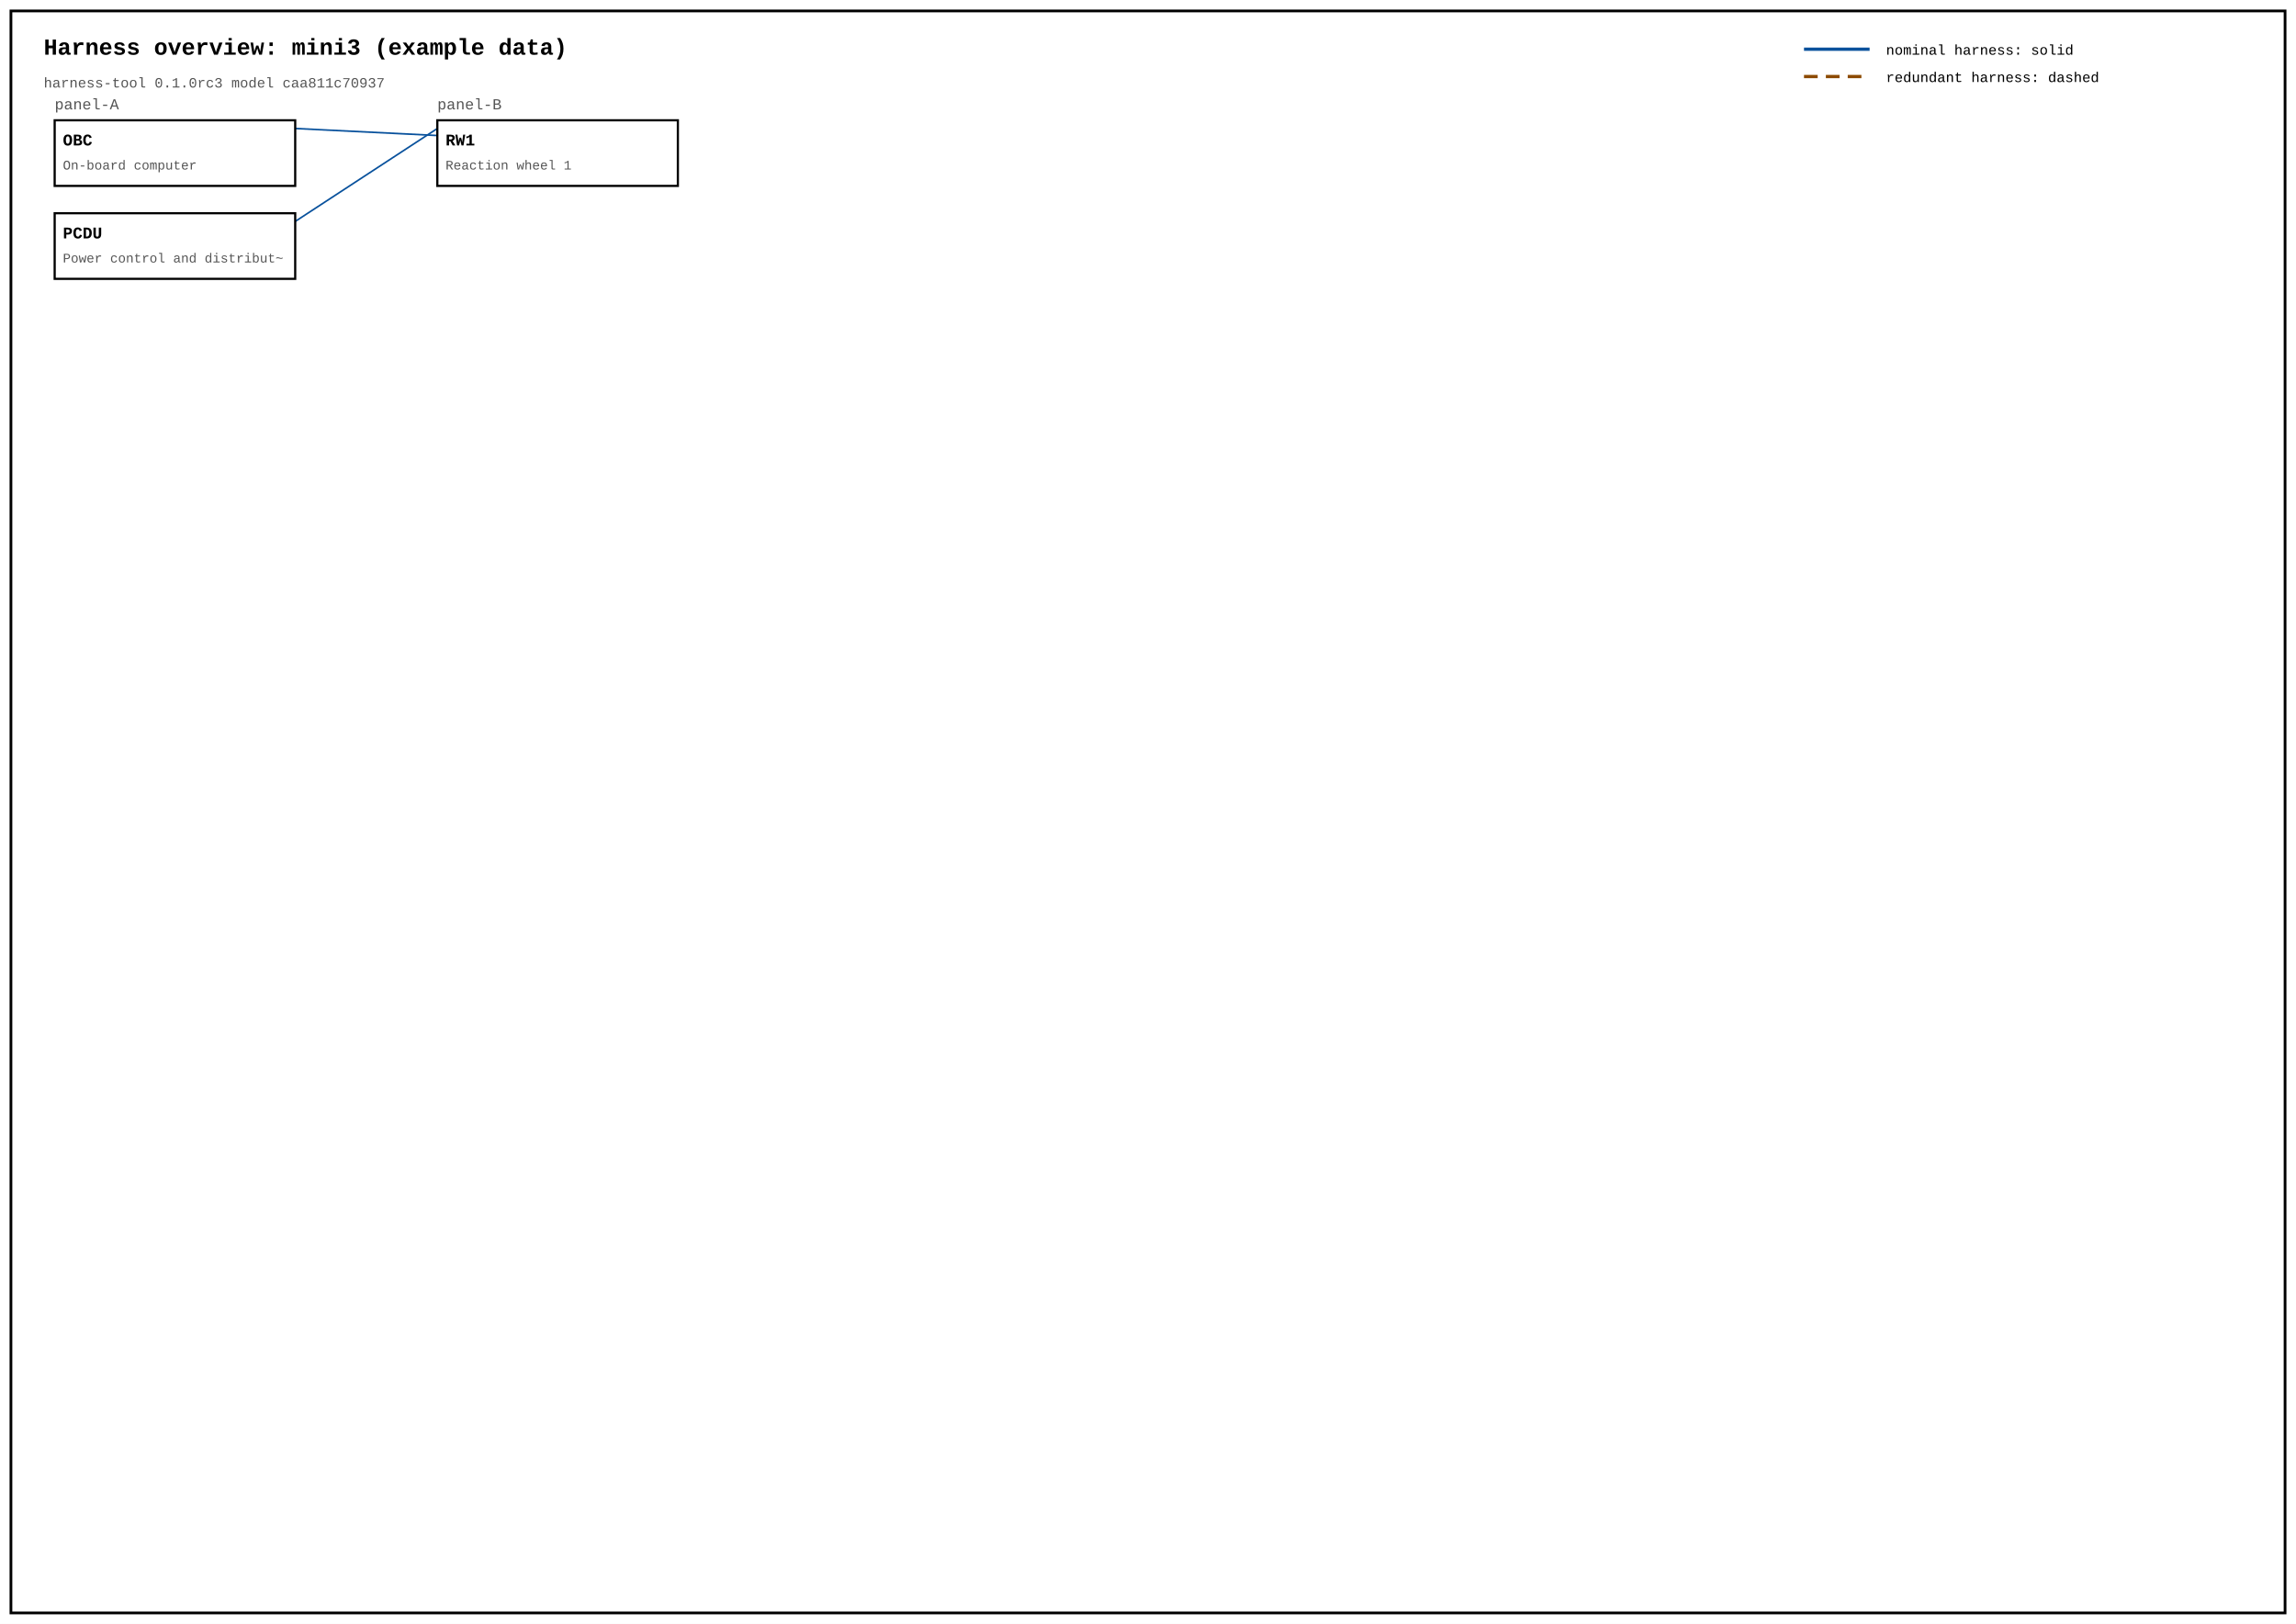
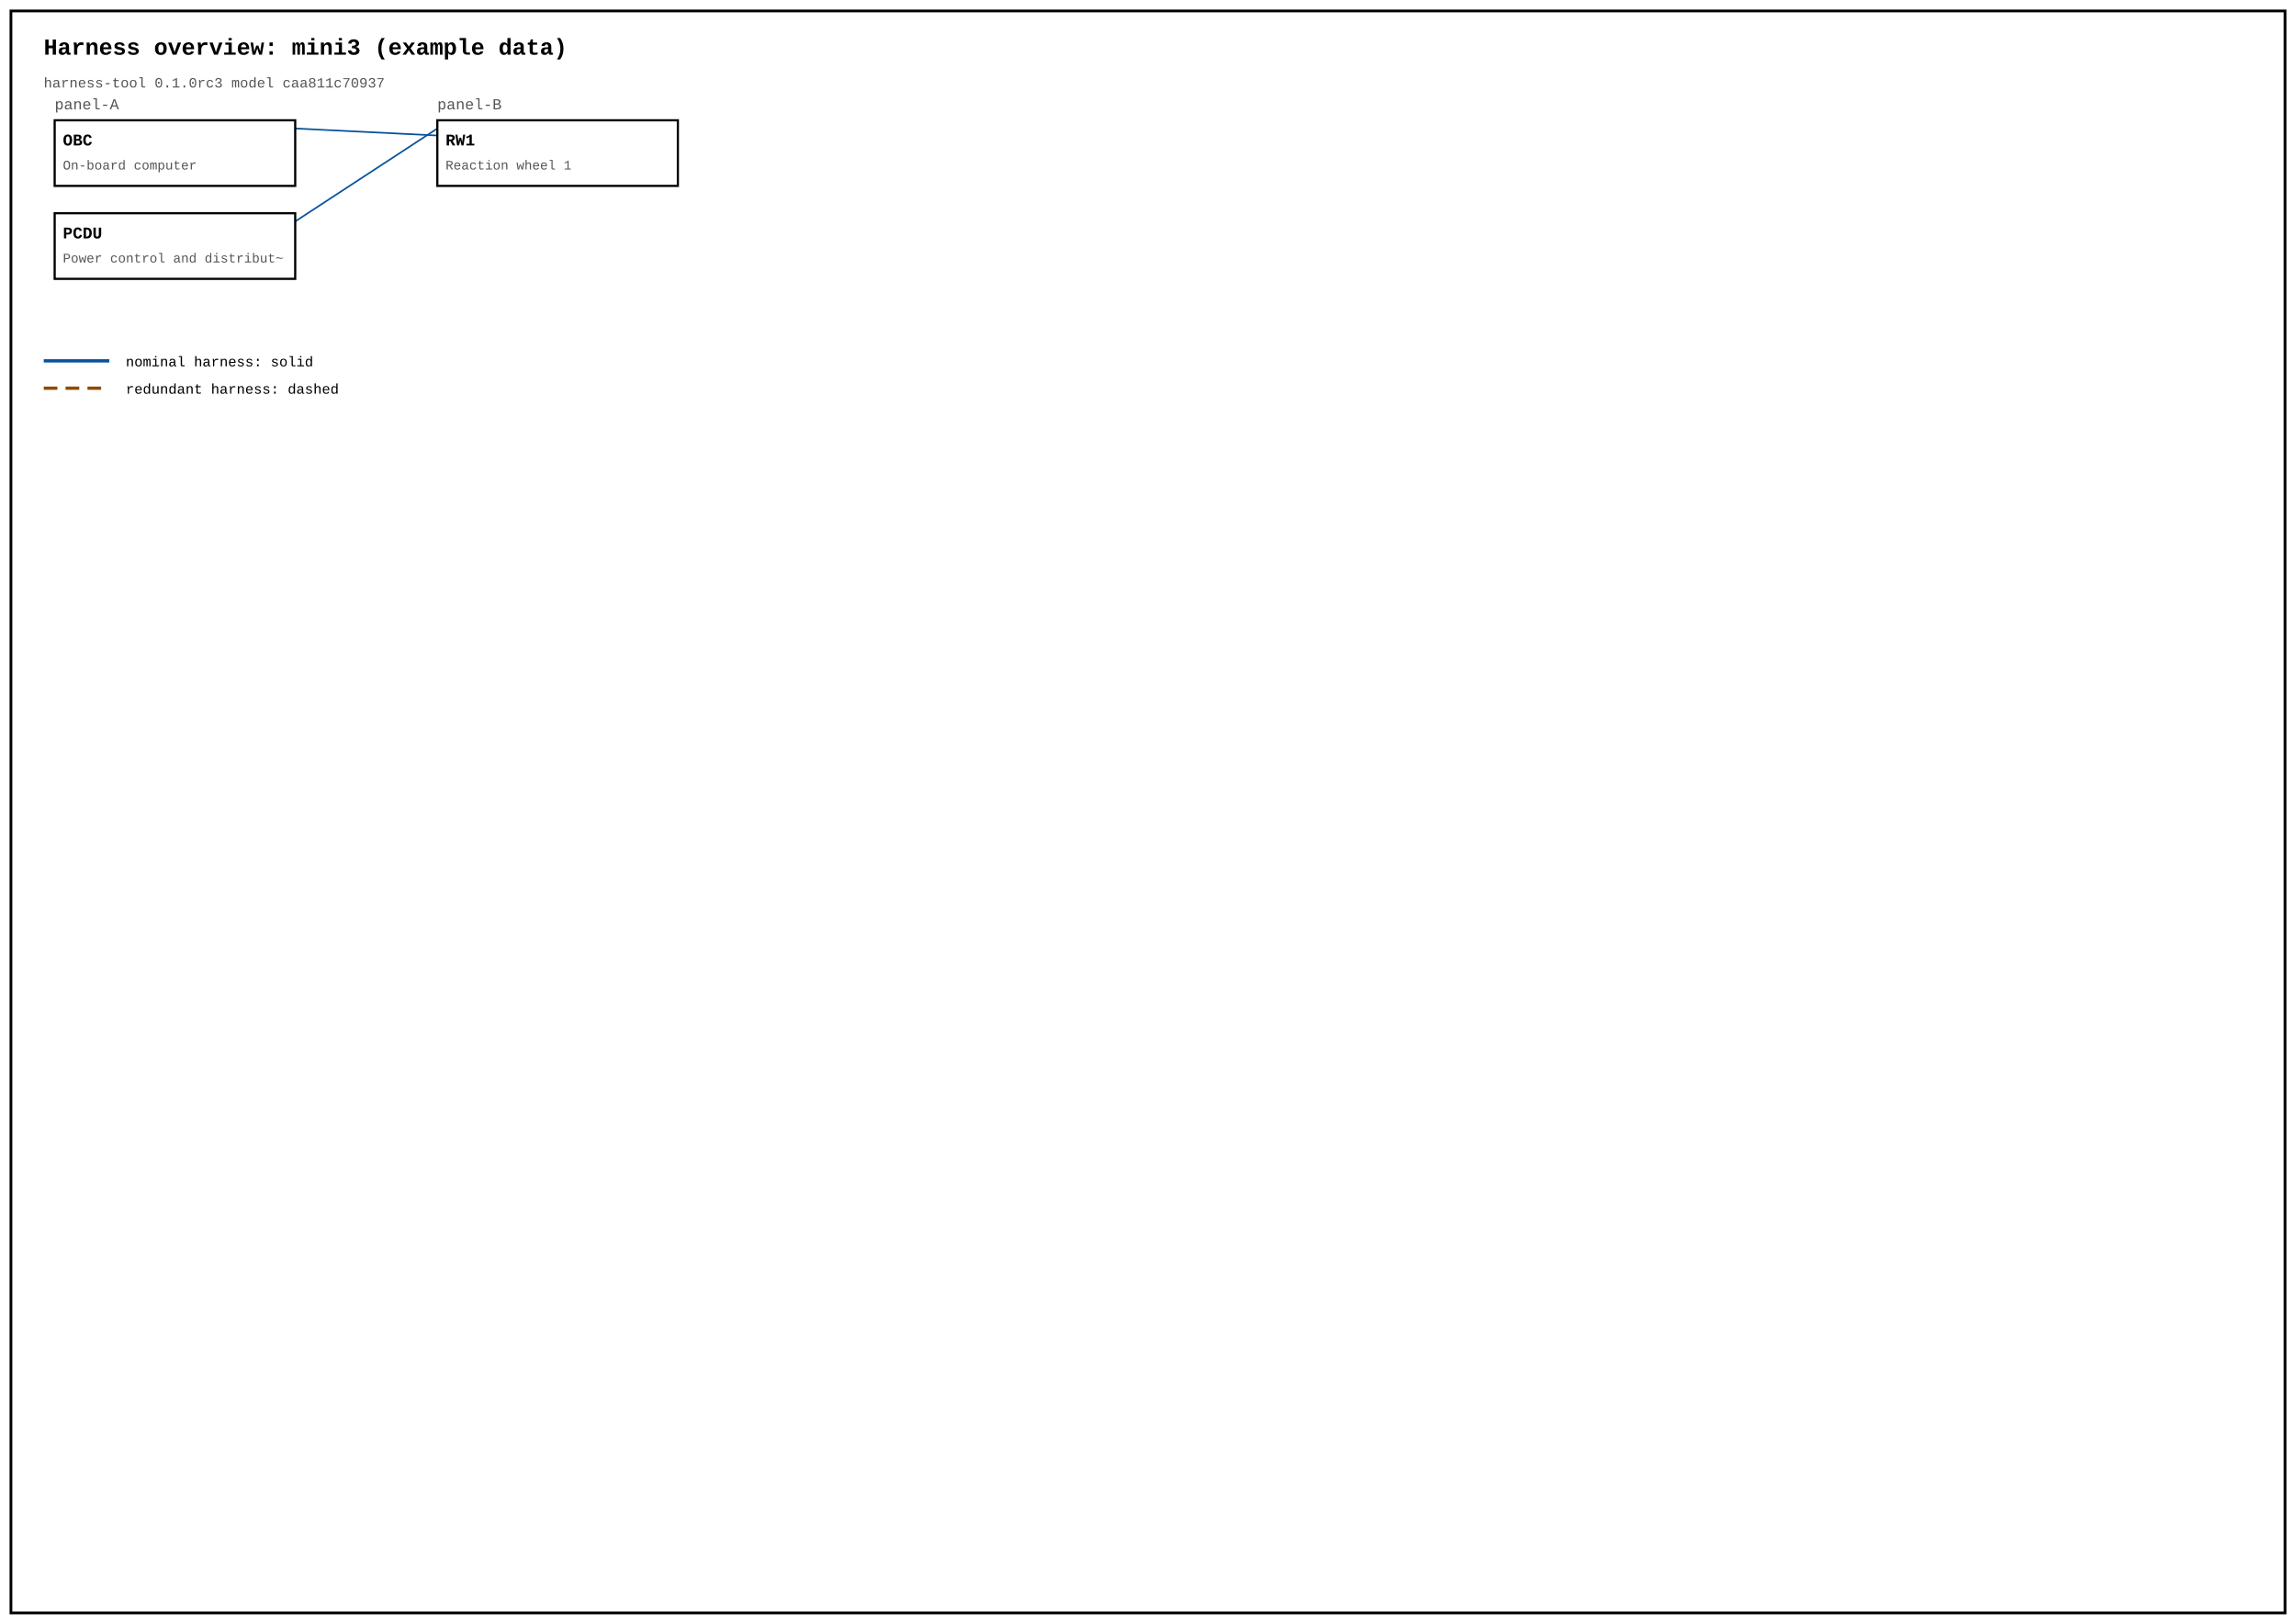
<svg xmlns="http://www.w3.org/2000/svg" width="420mm" height="297mm" viewBox="0 0 420 297" font-family="Courier New, Courier, monospace">
  <rect x="0" y="0" width="420" height="297" fill="#ffffff" />
  <rect x="2" y="2" width="416" height="293" fill="none" stroke="#000000" stroke-width="0.5" />
  <text x="8" y="10" font-size="4.2" font-weight="bold" text-anchor="start" fill="#000000">Harness overview: mini3 (example data)</text>
  <text x="8" y="16" font-size="2.6" text-anchor="start" fill="#555555">harness-tool 0.1.0rc3 model caa811c70937</text>
  <text x="10" y="20" font-size="2.8" text-anchor="start" fill="#555555">panel-A</text>
  <text x="80" y="20" font-size="2.8" text-anchor="start" fill="#555555">panel-B</text>
  <line x1="54" y1="40.5" x2="80" y2="23.5" stroke="#08519c" stroke-width="0.3" />
  <line x1="54" y1="23.5" x2="80" y2="24.786" stroke="#08519c" stroke-width="0.3" />
  <rect x="10" y="22" width="44" height="12" fill="#ffffff" stroke="#000000" stroke-width="0.4" />
  <text x="11.5" y="26.6" font-size="3" font-weight="bold" text-anchor="start" fill="#000000">OBC</text>
  <text x="11.5" y="31" font-size="2.4" text-anchor="start" fill="#555555">On-board computer</text>
  <rect x="10" y="39" width="44" height="12" fill="#ffffff" stroke="#000000" stroke-width="0.4" />
  <text x="11.5" y="43.6" font-size="3" font-weight="bold" text-anchor="start" fill="#000000">PCDU</text>
  <text x="11.5" y="48" font-size="2.4" text-anchor="start" fill="#555555">Power control and distribut~</text>
  <rect x="80" y="22" width="44" height="12" fill="#ffffff" stroke="#000000" stroke-width="0.4" />
  <text x="81.5" y="26.6" font-size="3" font-weight="bold" text-anchor="start" fill="#000000">RW1</text>
  <text x="81.5" y="31" font-size="2.4" text-anchor="start" fill="#555555">Reaction wheel 1</text>
-   <line x1="330" y1="9" x2="342" y2="9" stroke="#08519c" stroke-width="0.6" />
-   <text x="345" y="10" font-size="2.6" text-anchor="start" fill="#000000">nominal harness: solid</text>
-   <line x1="330" y1="14" x2="342" y2="14" stroke="#8c4a00" stroke-width="0.6" stroke-dasharray="2.5 1.5" />
-   <text x="345" y="15" font-size="2.6" text-anchor="start" fill="#000000">redundant harness: dashed</text>
+   <line x1="8" y1="66" x2="20" y2="66" stroke="#08519c" stroke-width="0.6" />
+   <text x="23" y="67" font-size="2.6" text-anchor="start" fill="#000000">nominal harness: solid</text>
+   <line x1="8" y1="71" x2="20" y2="71" stroke="#8c4a00" stroke-width="0.6" stroke-dasharray="2.5 1.5" />
+   <text x="23" y="72" font-size="2.6" text-anchor="start" fill="#000000">redundant harness: dashed</text>
</svg>
